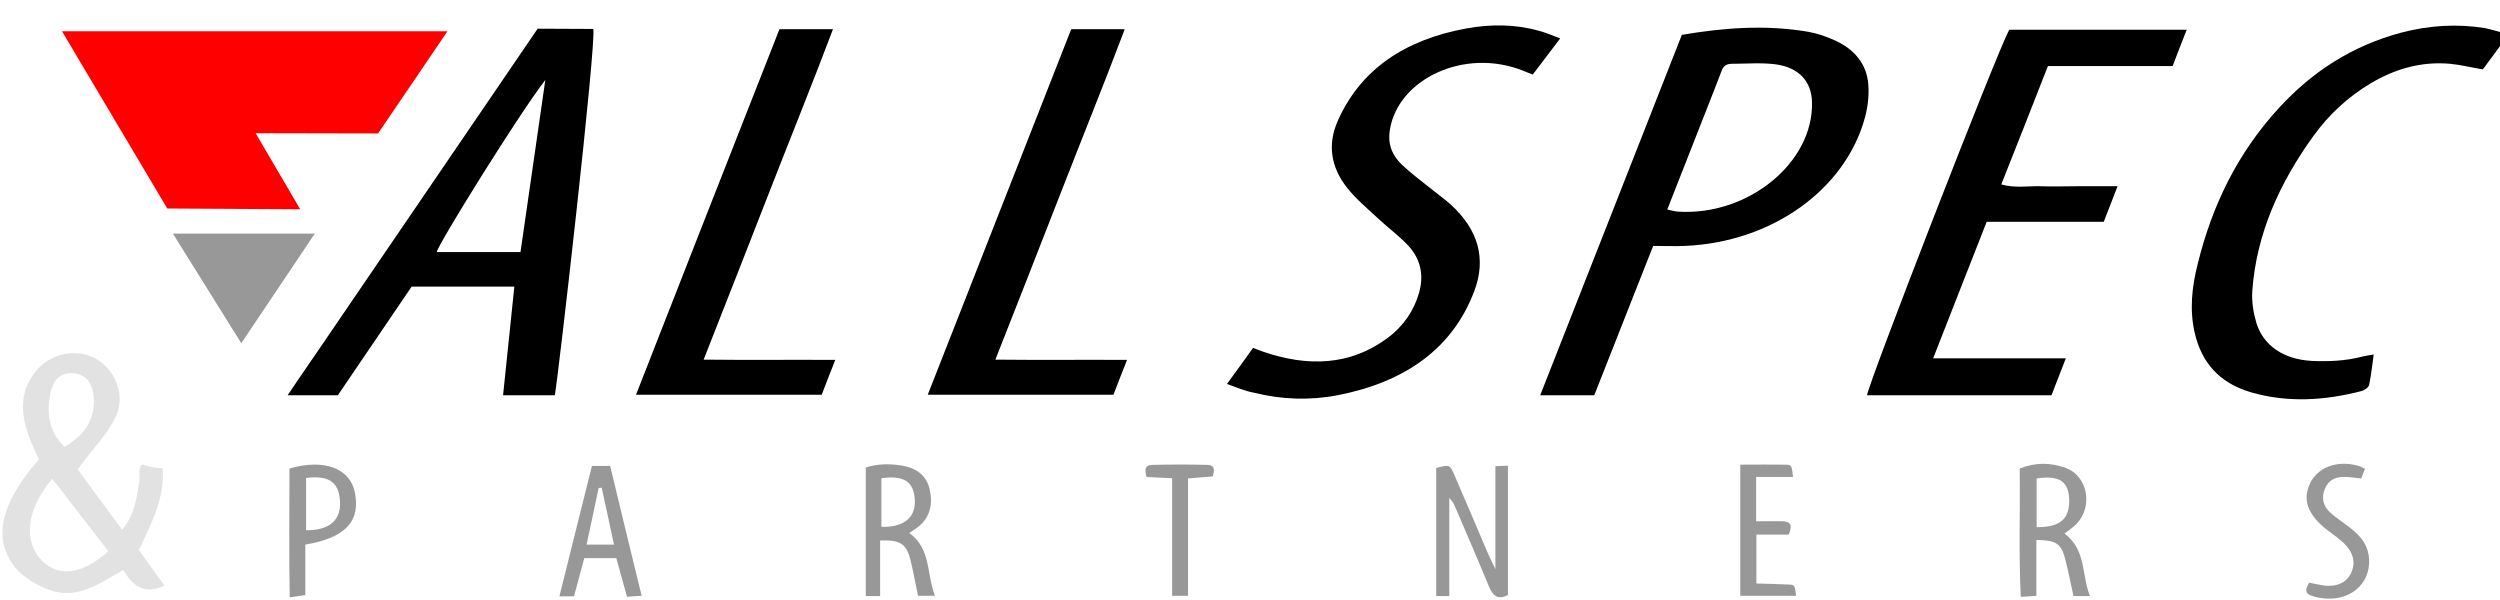
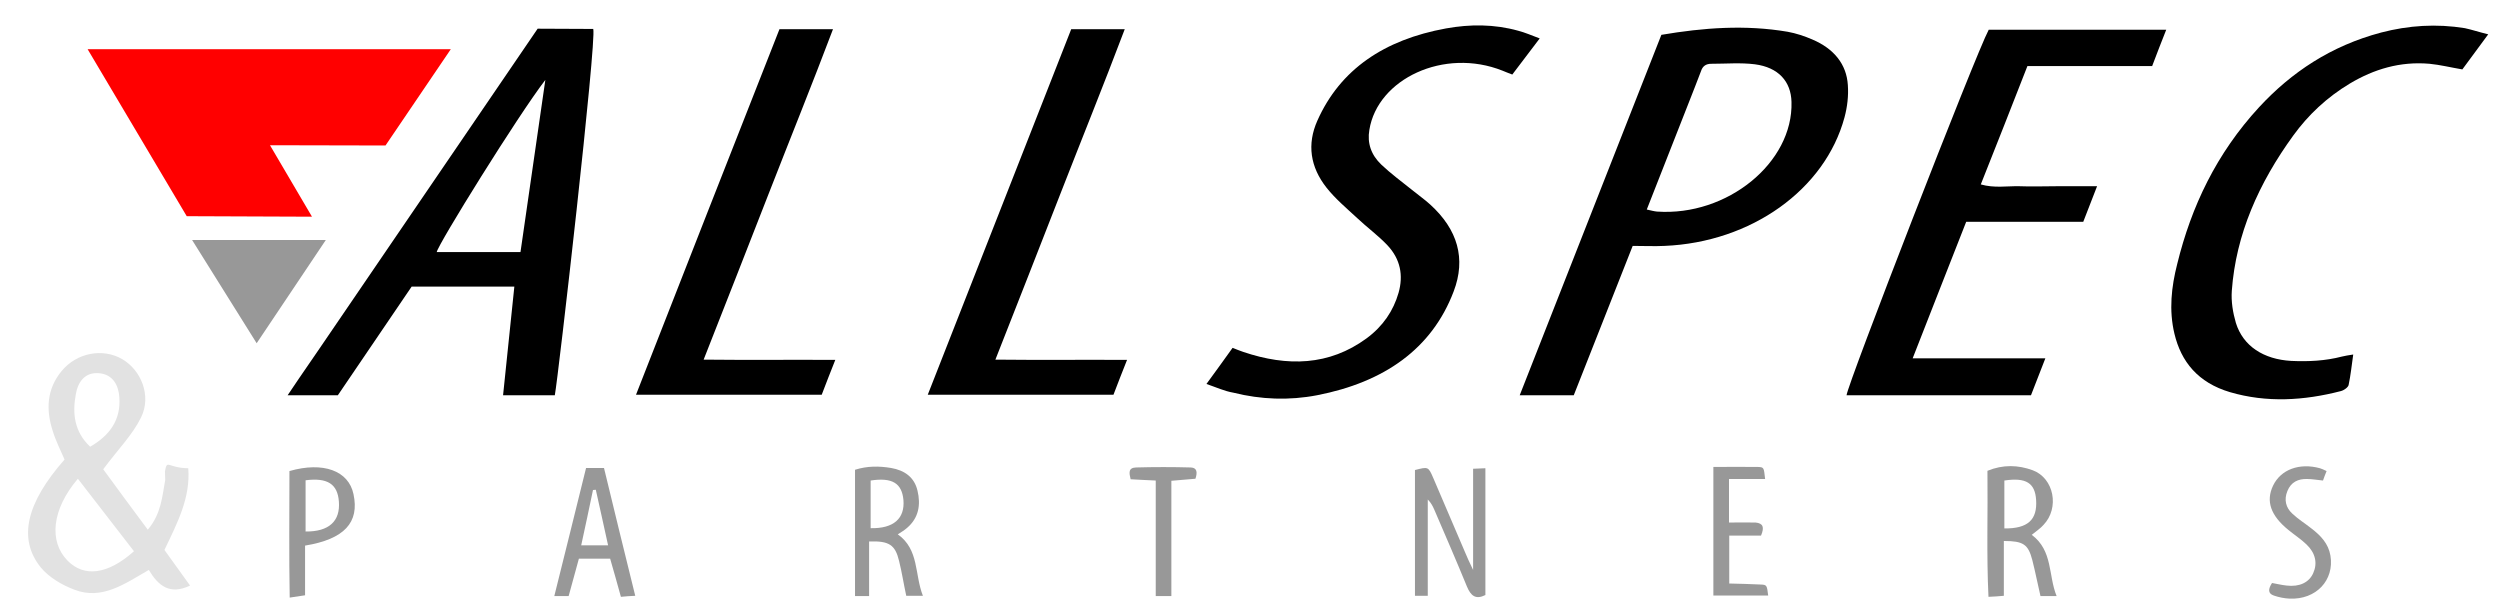
<svg xmlns="http://www.w3.org/2000/svg" version="1.1" id="Layer_1" x="0px" y="0px" viewBox="0 0 976 234" style="enable-background:new 0 0 976 234;" xml:space="preserve">
  <style type="text/css">
	.st0{fill:#E2E2E2;}
	.st1{fill:#989898;}
	.st2{fill:#FF0000;}
</style>
-   <path class="st0" d="M54.4,184c0.9-4.9,1-1.3,9.1-1.2c0.9,11.6-4.3,21.4-9.3,31.9c3.2,4.5,6.5,9.1,10,13.9  c-7.9,3.8-12.4,0.1-16.1-6.1c-9.4,5.4-18.3,11.9-29.1,7.7c-4.8-1.8-9.9-4.8-13.1-8.7c-9-11.2-5.6-25.2,9.3-42.1  c-1.5-3.5-3.4-7.2-4.6-11.1c-2.7-8.3-2.4-16.4,3.5-23.5c5.9-7.1,16-9,23.6-4.6c7.4,4.3,11.5,14.3,7.4,22.7  c-3.3,6.8-9,12.5-14.8,20.3c5.3,7.2,11.1,15.2,17.4,23.6c5.3-6.3,5.6-13,6.8-19.4 M42.3,215.2c-7.6-9.8-14.7-19-21.9-28.3  c-10.2,12-11.4,24.5-4,32C22.8,225.4,32,224.4,42.3,215.2z M25.2,174.4c7.6-4.4,12-10.4,11.4-19.2c-0.3-4.8-2.5-9-7.9-9.5  c-5.6-0.5-8.3,3.5-9.1,8.2C18.2,161.4,19,168.6,25.2,174.4z" />
+   <path class="st0" d="M64.4,184c0.9-4.9,1-1.3,9.1-1.2c0.9,11.6-4.3,21.4-9.3,31.9c3.2,4.5,6.5,9.1,10,13.9  c-7.9,3.8-12.4,0.1-16.1-6.1c-9.4,5.4-18.3,11.9-29.1,7.7c-4.8-1.8-9.9-4.8-13.1-8.7c-9-11.2-5.6-25.2,9.3-42.1  c-1.5-3.5-3.4-7.2-4.6-11.1c-2.7-8.3-2.4-16.4,3.5-23.5c5.9-7.1,16-9,23.6-4.6c7.4,4.3,11.5,14.3,7.4,22.7  c-3.3,6.8-9,12.5-14.8,20.3c5.3,7.2,11.1,15.2,17.4,23.6c5.3-6.3,5.6-13,6.8-19.4 M52.3,215.2c-7.6-9.8-14.7-19-21.9-28.3  c-10.2,12-11.4,24.5-4,32C32.8,225.4,42,224.4,52.3,215.2z M35.2,174.4c7.6-4.4,12-10.4,11.4-19.2c-0.3-4.8-2.5-9-7.9-9.5  c-5.6-0.5-8.3,3.5-9.1,8.2C28.2,161.4,29,168.6,35.2,174.4z" />
  <g>
-     <path class="st1" d="M583.8,222.2c0-14.3,0-27,0-40.2c1.6-0.1,3.1-0.1,4.9-0.2c0,17.1,0,33.7,0,50.5c-3.9,2-5.9,0.3-7.4-3.3   c-4.2-10.2-8.6-20.3-12.9-30.4c-0.6-1.5-1.3-2.9-2.6-4.2c0,12.6,0,25.3,0,38.3c-1.8,0-3.3,0-5.1,0c0-16.8,0-33.4,0-50   c5.2-1.4,5.3-1.4,7.2,3c4.3,9.9,8.5,19.8,12.7,29.7C581.4,217.2,582.3,219,583.8,222.2z" />
-     <path class="st1" d="M806,208.3c8.5,6.4,6.6,16,9.9,24.4c-2.3,0-4.1,0-6.4,0c-1.1-4.8-2-9.6-3.2-14.3c-1.6-6.2-3.5-7.5-11.3-7.6   c0,7.1,0,14.3,0,21.8c-2.3,0.2-3.8,0.3-6.1,0.4c-0.8-16.9-0.2-33.4-0.4-50.1c6.2-2.5,12.3-2.3,18-0.2c8.5,3.1,10.7,14.9,4.3,21.7   C809.5,205.8,807.9,206.8,806,208.3z M795.1,205.8c9.4,0.1,13.1-3.4,12.7-11.3c-0.4-6.7-4-9-12.7-7.7   C795.1,192.9,795.1,199.1,795.1,205.8z" />
-     <path class="st1" d="M343.6,211c0,7.4,0,14.4,0,21.7c-2.1,0-3.7,0-5.6,0c0-16.7,0-33.2,0-50.2c4.7-1.5,9.5-1.5,14.4-0.7   c5.3,1,9.2,3.7,10.5,9c1.3,5.5,0.5,10.8-4.2,14.7c-1.1,0.9-2.3,1.6-3.7,2.6c8.5,6.1,6.7,15.9,10,24.5c-2.6,0-4.3,0-6.6,0   c-1-4.7-1.8-9.3-2.9-13.8C353.9,212.3,351.5,210.7,343.6,211z M344.1,205.7c9.1,0.2,13.7-3.9,13-11.2c-0.6-6.6-4.4-9-13-7.8   C344.1,192.9,344.1,199.1,344.1,205.7z" />
-     <path class="st1" d="M250.5,232.6c-2.2,0.1-3.7,0.2-5.7,0.4c-1.4-5.1-2.8-10-4.2-15.1c-4.1,0-8,0-12.5,0c-1.3,4.9-2.7,9.8-4,14.9   c-1.7,0-3.3,0-5.7,0c4.3-17.2,8.4-33.9,12.7-50.9c2.4,0,4.4,0,7.1,0C242.2,198.6,246.3,215.4,250.5,232.6z M234.9,190.4   c-0.4,0-0.8,0.1-1.2,0.1c-1.5,7.3-3.1,14.6-4.7,22.1c4,0,7.1,0,10.7,0C238,204.7,236.5,197.6,234.9,190.4z" />
-     <path class="st1" d="M119.2,212.6c0,6.4,0,12.8,0,19.7c-2,0.3-3.5,0.5-6.1,0.9c-0.3-17.1-0.1-33.8-0.1-50.3   c13.5-3.9,23.6-0.1,25.5,9.2C140.9,203.4,134.9,210,119.2,212.6z M119.5,207c9.4,0.1,13.9-4.2,13.2-11.9c-0.6-7-4.5-9.6-13.2-8.5   C119.5,193.3,119.5,199.9,119.5,207z" />
-     <path class="st1" d="M698.3,208.7c-4.2,0-8.2,0-12.6,0c0,6.4,0,12.4,0,19.1c4.2,0.1,8.4,0.2,12.5,0.4c2.5,0.1,2.5,0.3,3,4.4   c-7.2,0-14.3,0-21.8,0c0-17,0-33.7,0-51.2c6.2,0,12-0.1,17.8,0c2.3,0.1,2.3,0.3,2.8,4.8c-4.7,0-9.3,0-14.4,0c0,5.9,0,11.1,0,17.3   c3.7,0,7.1-0.1,10.6,0C699.2,203.7,699.8,205.3,698.3,208.7z" />
-     <path class="st1" d="M923.3,183c-0.6,1.5-1,2.6-1.5,3.8c-2.2-0.2-4.3-0.6-6.4-0.6c-3.6-0.1-6.4,1.2-7.8,4.7c-1.4,3.5-0.6,6.6,1.9,9   c2.4,2.2,5.2,4,7.8,6c3.6,2.8,6.6,5.9,7.4,10.7c1.6,9.8-5.7,17.6-16.3,17.1c-2.1-0.1-4.2-0.5-6.2-1.2c-2.4-0.8-2.2-2.6-0.7-5   c1.8,0.3,3.8,0.8,5.8,1.1c5,0.6,8.9-1.2,10.6-5c1.8-3.9,0.9-7.9-2.8-11.5c-2.2-2.1-4.8-3.8-7.2-5.7c-7-5.7-9-11.4-6.1-17.6   c3-6.4,10.5-9.2,18.7-7C921.4,182,922,182.4,923.3,183z" />
-     <path class="st1" d="M457.6,186.7c-4.1-0.2-6.9-0.3-10-0.5c-0.6-2.4-1-4.6,2.2-4.7c7.3-0.2,14.6-0.2,21.8,0   c2.6,0.1,2.7,2.1,1.8,4.5c-2.9,0.2-5.8,0.5-9.6,0.8c0,15.2,0,30.3,0,45.8c-2.3,0-3.9,0-6.2,0C457.6,217.5,457.6,202.4,457.6,186.7z   " />
+     <path class="st1" d="M575.1,222.5c0-14,0-26.5,0-39.5c1.6-0.1,3-0.1,4.8-0.2c0,16.8,0,33.1,0,49.5c-3.8,1.9-5.7,0.3-7.2-3.3   c-4.1-10-8.4-19.9-12.7-29.9c-0.6-1.4-1.3-2.8-2.6-4.1c0,12.4,0,24.8,0,37.6c-1.7,0-3.2,0-5,0c0-16.5,0-32.8,0-49.1   c5.1-1.3,5.2-1.4,7.1,3c4.2,9.7,8.3,19.5,12.5,29.2C572.7,217.5,573.6,219.3,575.1,222.5z" />
+     <path class="st1" d="M793.2,208.8c8.3,6.2,6.4,15.8,9.7,23.9c-2.3,0-4,0-6.3,0c-1.1-4.7-2-9.4-3.2-14.1c-1.6-6.1-3.5-7.4-11.1-7.4   c0,7,0,14,0,21.4c-2.2,0.2-3.7,0.3-6,0.4c-0.8-16.6-0.2-32.8-0.4-49.2c6.1-2.5,12-2.3,17.7-0.2c8.3,3.1,10.5,14.7,4.2,21.3   C796.6,206.3,795,207.3,793.2,208.8z M782.5,206.3c9.2,0.1,12.9-3.4,12.4-11.1c-0.4-6.6-3.9-8.9-12.4-7.6   C782.5,193.6,782.5,199.7,782.5,206.3z" />
+     <path class="st1" d="M339.3,211.4c0,7.3,0,14.1,0,21.3c-2.1,0-3.6,0-5.5,0c0-16.4,0-32.6,0-49.3c4.7-1.5,9.3-1.5,14.1-0.7   c5.2,0.9,9.1,3.6,10.3,8.9c1.3,5.4,0.5,10.6-4.1,14.5c-1,0.9-2.2,1.6-3.6,2.5c8.4,6,6.5,15.6,9.8,24c-2.5,0-4.2,0-6.5,0   c-1-4.6-1.7-9.2-2.8-13.6C349.5,212.7,347.1,211.1,339.3,211.4z M339.9,206.2c9,0.2,13.4-3.8,12.8-11c-0.6-6.5-4.3-8.9-12.8-7.6   C339.9,193.6,339.9,199.7,339.9,206.2z" />
+     <path class="st1" d="M248,232.6c-2.1,0.1-3.7,0.2-5.6,0.4c-1.4-5-2.7-9.8-4.2-14.9c-4.1,0-7.9,0-12.2,0c-1.3,4.8-2.6,9.6-4,14.6   c-1.7,0-3.2,0-5.6,0c4.2-16.9,8.3-33.3,12.4-50c2.3,0,4.3,0,7,0C239.8,199.2,243.8,215.7,248,232.6z M232.6,191.2   c-0.4,0-0.8,0.1-1.1,0.1c-1.5,7.2-3,14.3-4.6,21.6c3.9,0,7,0,10.5,0C235.7,205.3,234.2,198.2,232.6,191.2z" />
+     <path class="st1" d="M119.1,213c0,6.2,0,12.6,0,19.4c-2,0.3-3.5,0.5-6,0.9c-0.3-16.8-0.1-33.2-0.1-49.4c13.2-3.8,23.1-0.1,25,9   C140.4,204,134.4,210.5,119.1,213z M119.3,207.5c9.2,0.1,13.6-4.1,13-11.7c-0.5-6.8-4.4-9.4-13-8.3   C119.3,194,119.3,200.6,119.3,207.5z" />
+     <path class="st1" d="M687.5,209.1c-4.2,0-8,0-12.4,0c0,6.3,0,12.2,0,18.7c4.1,0.1,8.2,0.2,12.3,0.4c2.4,0.1,2.4,0.3,2.9,4.3   c-7,0-14,0-21.4,0c0-16.7,0-33.1,0-50.2c6.1,0,11.8-0.1,17.5,0c2.3,0.1,2.2,0.3,2.7,4.7c-4.6,0-9.1,0-14.1,0c0,5.8,0,10.9,0,17   c3.6,0,7-0.1,10.4,0C688.3,204.3,688.9,205.8,687.5,209.1z" />
+     <path class="st1" d="M908.3,183.9c-0.6,1.5-1,2.5-1.4,3.7c-2.2-0.2-4.2-0.6-6.2-0.6c-3.5-0.1-6.3,1.2-7.7,4.7   c-1.4,3.4-0.6,6.5,1.9,8.8c2.3,2.2,5.1,3.9,7.6,5.9c3.5,2.7,6.5,5.8,7.3,10.5c1.6,9.6-5.6,17.3-16,16.8c-2-0.1-4.1-0.5-6.1-1.2   c-2.4-0.8-2.2-2.6-0.7-4.9c1.8,0.3,3.7,0.8,5.7,1c5,0.6,8.8-1.2,10.4-4.9c1.7-3.8,0.9-7.8-2.7-11.2c-2.2-2.1-4.7-3.7-7-5.6   c-6.9-5.6-8.9-11.2-6-17.3c3-6.3,10.3-9,18.3-6.8C906.4,183,907,183.3,908.3,183.9z" />
+     <path class="st1" d="M451.2,187.6c-4-0.2-6.7-0.3-9.8-0.5c-0.6-2.4-1-4.5,2.1-4.6c7.1-0.2,14.3-0.2,21.4,0c2.5,0.1,2.6,2,1.8,4.4   c-2.8,0.2-5.7,0.5-9.4,0.8c0,14.9,0,29.8,0,45c-2.3,0-3.8,0-6.1,0C451.2,217.8,451.2,203,451.2,187.6z" />
  </g>
  <g>
-     <polygon class="st2" points="24.2,12.2 174.7,12.2 147.6,52.1 99.8,52 117.2,81.7 65.3,81.4  " />
-     <polygon class="st1" points="67.5,91.2 122.9,91.2 94.2,134  " />
+     <polygon class="st2" points="34.2,19.2 176,19.2 150.5,56.8 105.4,56.7 121.8,84.6 72.9,84.4  " />
+     <polygon class="st1" points="75,93.7 127.2,93.7 100.2,134  " />
  </g>
  <path d="M112.3,154.3c0.7-1.4,98.2-143.2,101.3-143.1 M209.9,11.2c0,0,15.8,0.1,21.7,0.1c1.4,4.3-13.7,136.3-15,143  c-6.7,0-13.2,0-20.2,0c1.5-14.2,2.9-28.1,4.4-42.4c-13.6,0-26.7,0-40.1,0c-9.6,14.1-28.8,42.4-28.8,42.4h-19.6 M212.9,31.2  c-10.7,13.9-41.9,64.2-42.4,67.2c11,0,21.9,0,32.7,0C206.5,75.5,209.7,53.3,212.9,31.2z" />
-   <path d="M645.4,96c-7.8,19.8-15.4,39.1-23,58.3c-7.2,0-13.7,0-21.1,0c18.5-47.1,36.9-93.8,55.3-140.7c16.5-2.8,32.8-4,49.3-1.2  c3.3,0.6,6.6,1.7,9.6,3c8.5,3.6,13.4,9.7,13.9,17.8c0.3,4.2-0.2,8.5-1.3,12.6C720.5,74,691.7,94.6,657.8,96  C653.9,96.2,649.9,96,645.4,96z M650.9,81.8c1.8,0.4,2.9,0.7,4,0.8c27.4,1.9,53.2-19.1,52.5-42.8c-0.2-8-5.1-13.5-14.3-14.7  c-5.5-0.7-11.3-0.2-17-0.2c-2.2,0-3.4,1-4,2.8c-1.5,4-3.1,8-4.7,12.1C662,53.6,656.5,67.5,650.9,81.8z" />
-   <path d="M806.5,139.9c-2.1,5.4-3.8,9.8-5.6,14.4c-24.2,0-48.1,0-72,0c0.1-3.6,50.4-133.2,55.5-142.7c22.8,0,45.7,0,69.3,0  c-1.9,4.8-3.7,9.4-5.5,14.2c-16.2,0-32.2,0-48.7,0c-6,15.4-12,30.6-18.2,46.2c5.3,1.5,10.2,0.6,15,0.7c4.9,0.2,9.9,0,14.8,0  c4.9,0,9.8,0,15.6,0c-1.9,4.9-3.6,9.2-5.4,13.9c-15.2,0-30.4,0-45.7,0c-7,17.9-13.9,35.3-20.9,53.3  C772,139.9,788.6,139.9,806.5,139.9z" />
-   <path d="M479,149.9c3.7-5,6.8-9.4,10.2-14.1c1.6,0.6,2.9,1.2,4.2,1.6c17.2,5.8,33.5,5.4,48.1-5.3c6.4-4.7,10.5-10.8,12.5-17.8  c1.9-6.7,0.8-13.1-4.4-18.6c-3.6-3.8-8-7-11.8-10.6c-4.1-3.8-8.5-7.5-11.9-11.8c-6.4-8.1-7.7-17-3.6-26.2c8.9-20,26.1-31.6,50.2-36  c9.4-1.7,18.9-1.7,28.2,0.9c2.7,0.7,5.2,1.8,8.4,3c-3.8,5-7.2,9.5-10.7,14.1c-1.5-0.6-2.7-1-3.8-1.5c-22.8-9.1-48.8,3.2-52,23.1  c-0.9,5.2,0.7,9.8,4.7,13.6c3.7,3.5,7.9,6.6,11.9,9.8c2.3,1.9,4.9,3.7,7.1,5.7c10.8,9.8,14.1,21.2,9.2,34  c-8.5,22.4-27.1,35.4-53.3,40.5c-10.9,2.1-21.9,1.7-32.7-1C486,152.7,482.8,151.2,479,149.9z" />
-   <path d="M979.4,13.4c-3.8,5.2-7.1,9.6-10.1,13.7c-4.7-0.8-8.7-1.8-12.8-2.2c-11.5-1-21.7,2.1-31.1,7.7c-9,5.4-16.3,12.3-22.1,20.3  c-13.5,18.6-22.4,38.6-24,60.6c-0.3,4.2,0.4,8.5,1.6,12.6c2.8,9,10.8,14.2,21.6,14.8c6.7,0.3,13.3,0,19.8-1.7  c1.2-0.3,2.5-0.5,4.4-0.8c-0.6,4.2-1,8.1-1.8,11.9c-0.2,0.9-1.8,2.1-3.1,2.4c-14.3,3.7-28.9,4.6-43.2,0.4  c-12.5-3.7-19.1-11.9-21.7-22.8c-2.2-9.2-1.2-18.3,1.1-27.3c5.5-22.4,15.3-43.1,32-61.2c12.6-13.6,28-23.9,47.6-29.1  c10.7-2.8,21.6-3.5,32.7-1.7C973.1,11.6,975.7,12.5,979.4,13.4z" />
+   <path d="M637.4,96c-7.8,19.8-15.4,39.1-23,58.3c-7.2,0-13.7,0-21.1,0c18.5-47.1,36.9-93.8,55.3-140.7c16.5-2.8,32.8-4,49.3-1.2  c3.3,0.6,6.6,1.7,9.6,3c8.5,3.6,13.4,9.7,13.9,17.8c0.3,4.2-0.2,8.5-1.3,12.6C712.5,74,683.7,94.6,649.8,96  C645.9,96.2,641.9,96,637.4,96z M642.9,81.8c1.8,0.4,2.9,0.7,4,0.8c27.4,1.9,53.2-19.1,52.5-42.8c-0.2-8-5.1-13.5-14.3-14.7  c-5.5-0.7-11.3-0.2-17-0.2c-2.2,0-3.4,1-4,2.8c-1.5,4-3.1,8-4.7,12.1C654,53.6,648.5,67.5,642.9,81.8z" />
+   <path d="M798.5,139.9c-2.1,5.4-3.8,9.8-5.6,14.4c-24.2,0-48.1,0-72,0c0.1-3.6,50.4-133.2,55.5-142.7c22.8,0,45.7,0,69.3,0  c-1.9,4.8-3.7,9.4-5.5,14.2c-16.2,0-32.2,0-48.7,0c-6,15.4-12,30.6-18.2,46.2c5.3,1.5,10.2,0.6,15,0.7c4.9,0.2,9.9,0,14.8,0  c4.9,0,9.8,0,15.6,0c-1.9,4.9-3.6,9.2-5.4,13.9c-15.2,0-30.4,0-45.7,0c-7,17.9-13.9,35.3-20.9,53.3  C764,139.9,780.6,139.9,798.5,139.9z" />
+   <path d="M471,149.9c3.7-5,6.8-9.4,10.2-14.1c1.6,0.6,2.9,1.2,4.2,1.6c17.2,5.8,33.5,5.4,48.1-5.3c6.4-4.7,10.5-10.8,12.5-17.8  c1.9-6.7,0.8-13.1-4.4-18.6c-3.6-3.8-8-7-11.8-10.6c-4.1-3.8-8.5-7.5-11.9-11.8c-6.4-8.1-7.7-17-3.6-26.2c8.9-20,26.1-31.6,50.2-36  c9.4-1.7,18.9-1.7,28.2,0.9c2.7,0.7,5.2,1.8,8.4,3c-3.8,5-7.2,9.5-10.7,14.1c-1.5-0.6-2.7-1-3.8-1.5c-22.8-9.1-48.8,3.2-52,23.1  c-0.9,5.2,0.7,9.8,4.7,13.6c3.7,3.5,7.9,6.6,11.9,9.8c2.3,1.9,4.9,3.7,7.1,5.7c10.8,9.8,14.1,21.2,9.2,34  c-8.5,22.4-27.1,35.4-53.3,40.5c-10.9,2.1-21.9,1.7-32.7-1C478,152.7,474.8,151.2,471,149.9z" />
+   <path d="M971.4,13.4c-3.8,5.2-7.1,9.6-10.1,13.7c-4.7-0.8-8.7-1.8-12.8-2.2c-11.5-1-21.7,2.1-31.1,7.7c-9,5.4-16.3,12.3-22.1,20.3  c-13.5,18.6-22.4,38.6-24,60.6c-0.3,4.2,0.4,8.5,1.6,12.6c2.8,9,10.8,14.2,21.6,14.8c6.7,0.3,13.3,0,19.8-1.7  c1.2-0.3,2.5-0.5,4.4-0.8c-0.6,4.2-1,8.1-1.8,11.9c-0.2,0.9-1.8,2.1-3.1,2.4c-14.3,3.7-28.9,4.6-43.2,0.4  c-12.5-3.7-19.1-11.9-21.7-22.8c-2.2-9.2-1.2-18.3,1.1-27.3c5.5-22.4,15.3-43.1,32-61.2c12.6-13.6,28-23.9,47.6-29.1  c10.7-2.8,21.6-3.5,32.7-1.7C965.1,11.6,967.7,12.5,971.4,13.4z" />
  <path d="M418.2,11.4c7.1,0,13.6,0,20.9,0c-8.2,21.7-16.8,42.9-25.1,64.2c-8.3,21.3-16.7,42.7-25.4,64.8c17.4,0.2,34,0,51.4,0.1  c-1.9,4.8-3.6,9.1-5.3,13.6c-24,0-47.9,0-72.5,0C380.8,106.6,399.5,59.1,418.2,11.4z" />
  <path d="M304.3,11.4c7.1,0,13.6,0,20.9,0c-8.2,21.7-16.8,42.9-25.1,64.2c-8.3,21.3-16.7,42.7-25.4,64.8c17.4,0.2,34,0,51.4,0.1  c-1.9,4.8-3.6,9.1-5.3,13.6c-24,0-47.9,0-72.5,0C266.9,106.6,285.5,59.1,304.3,11.4z" />
</svg>
